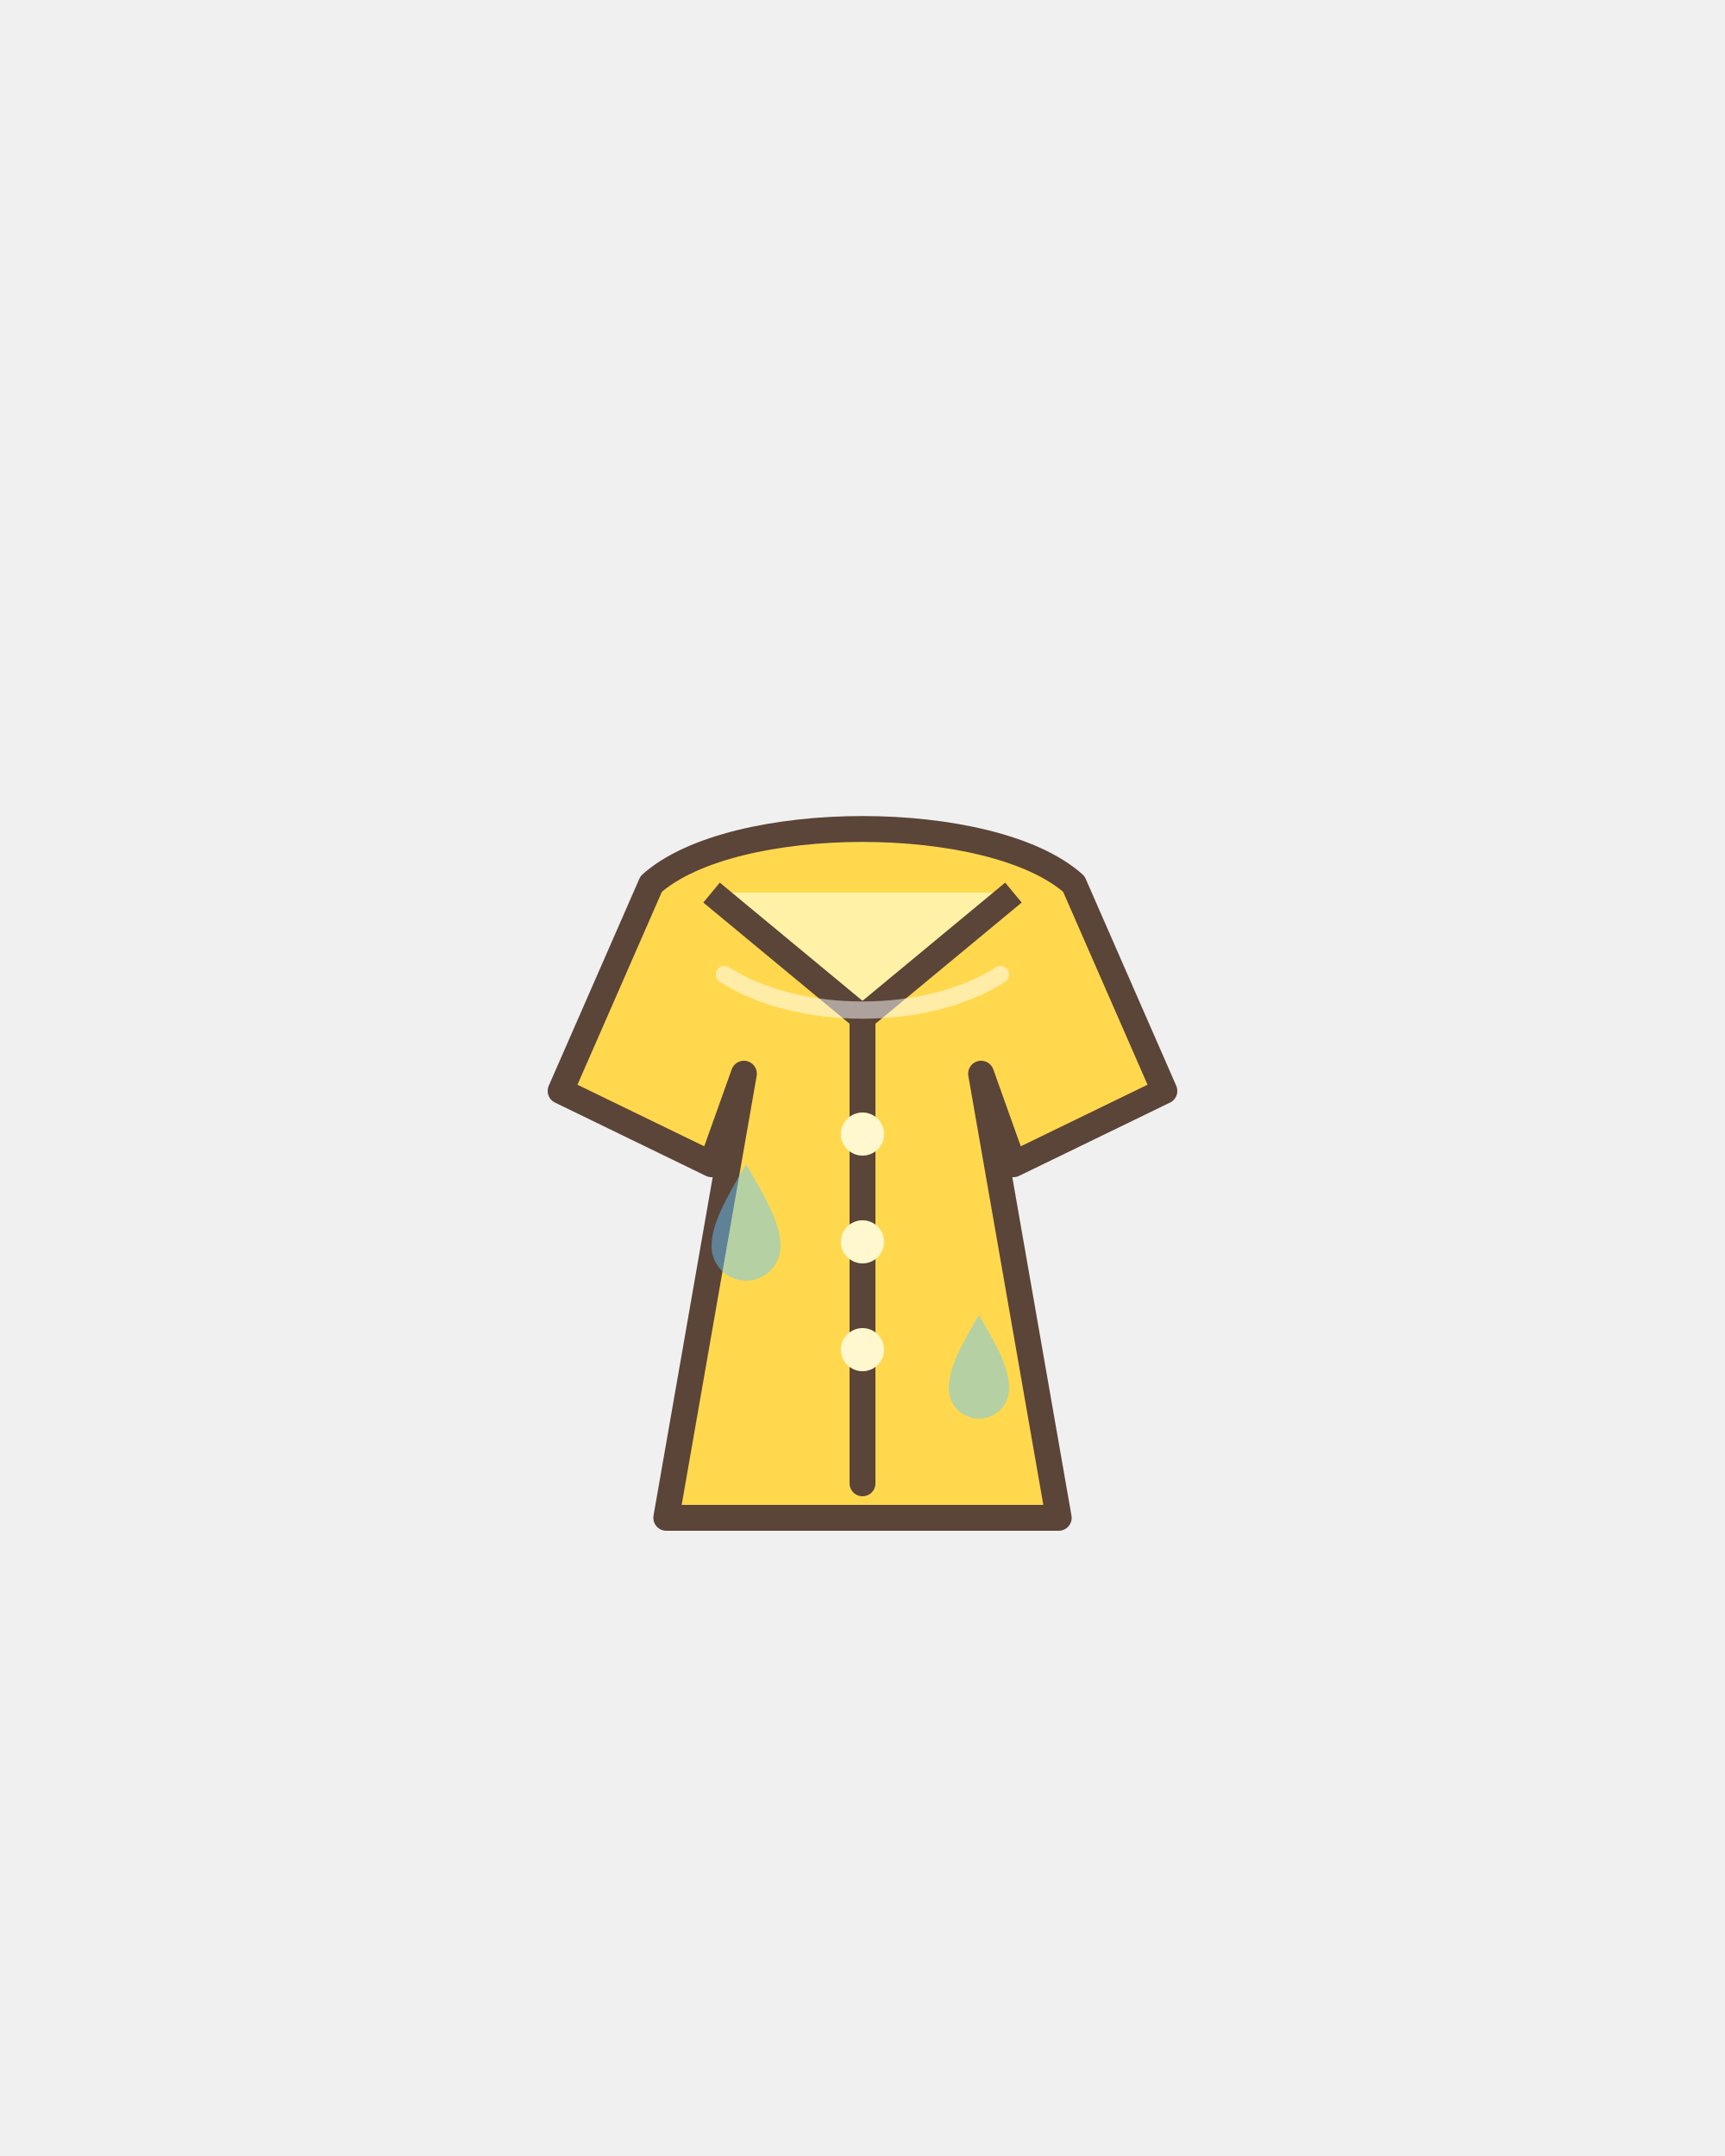
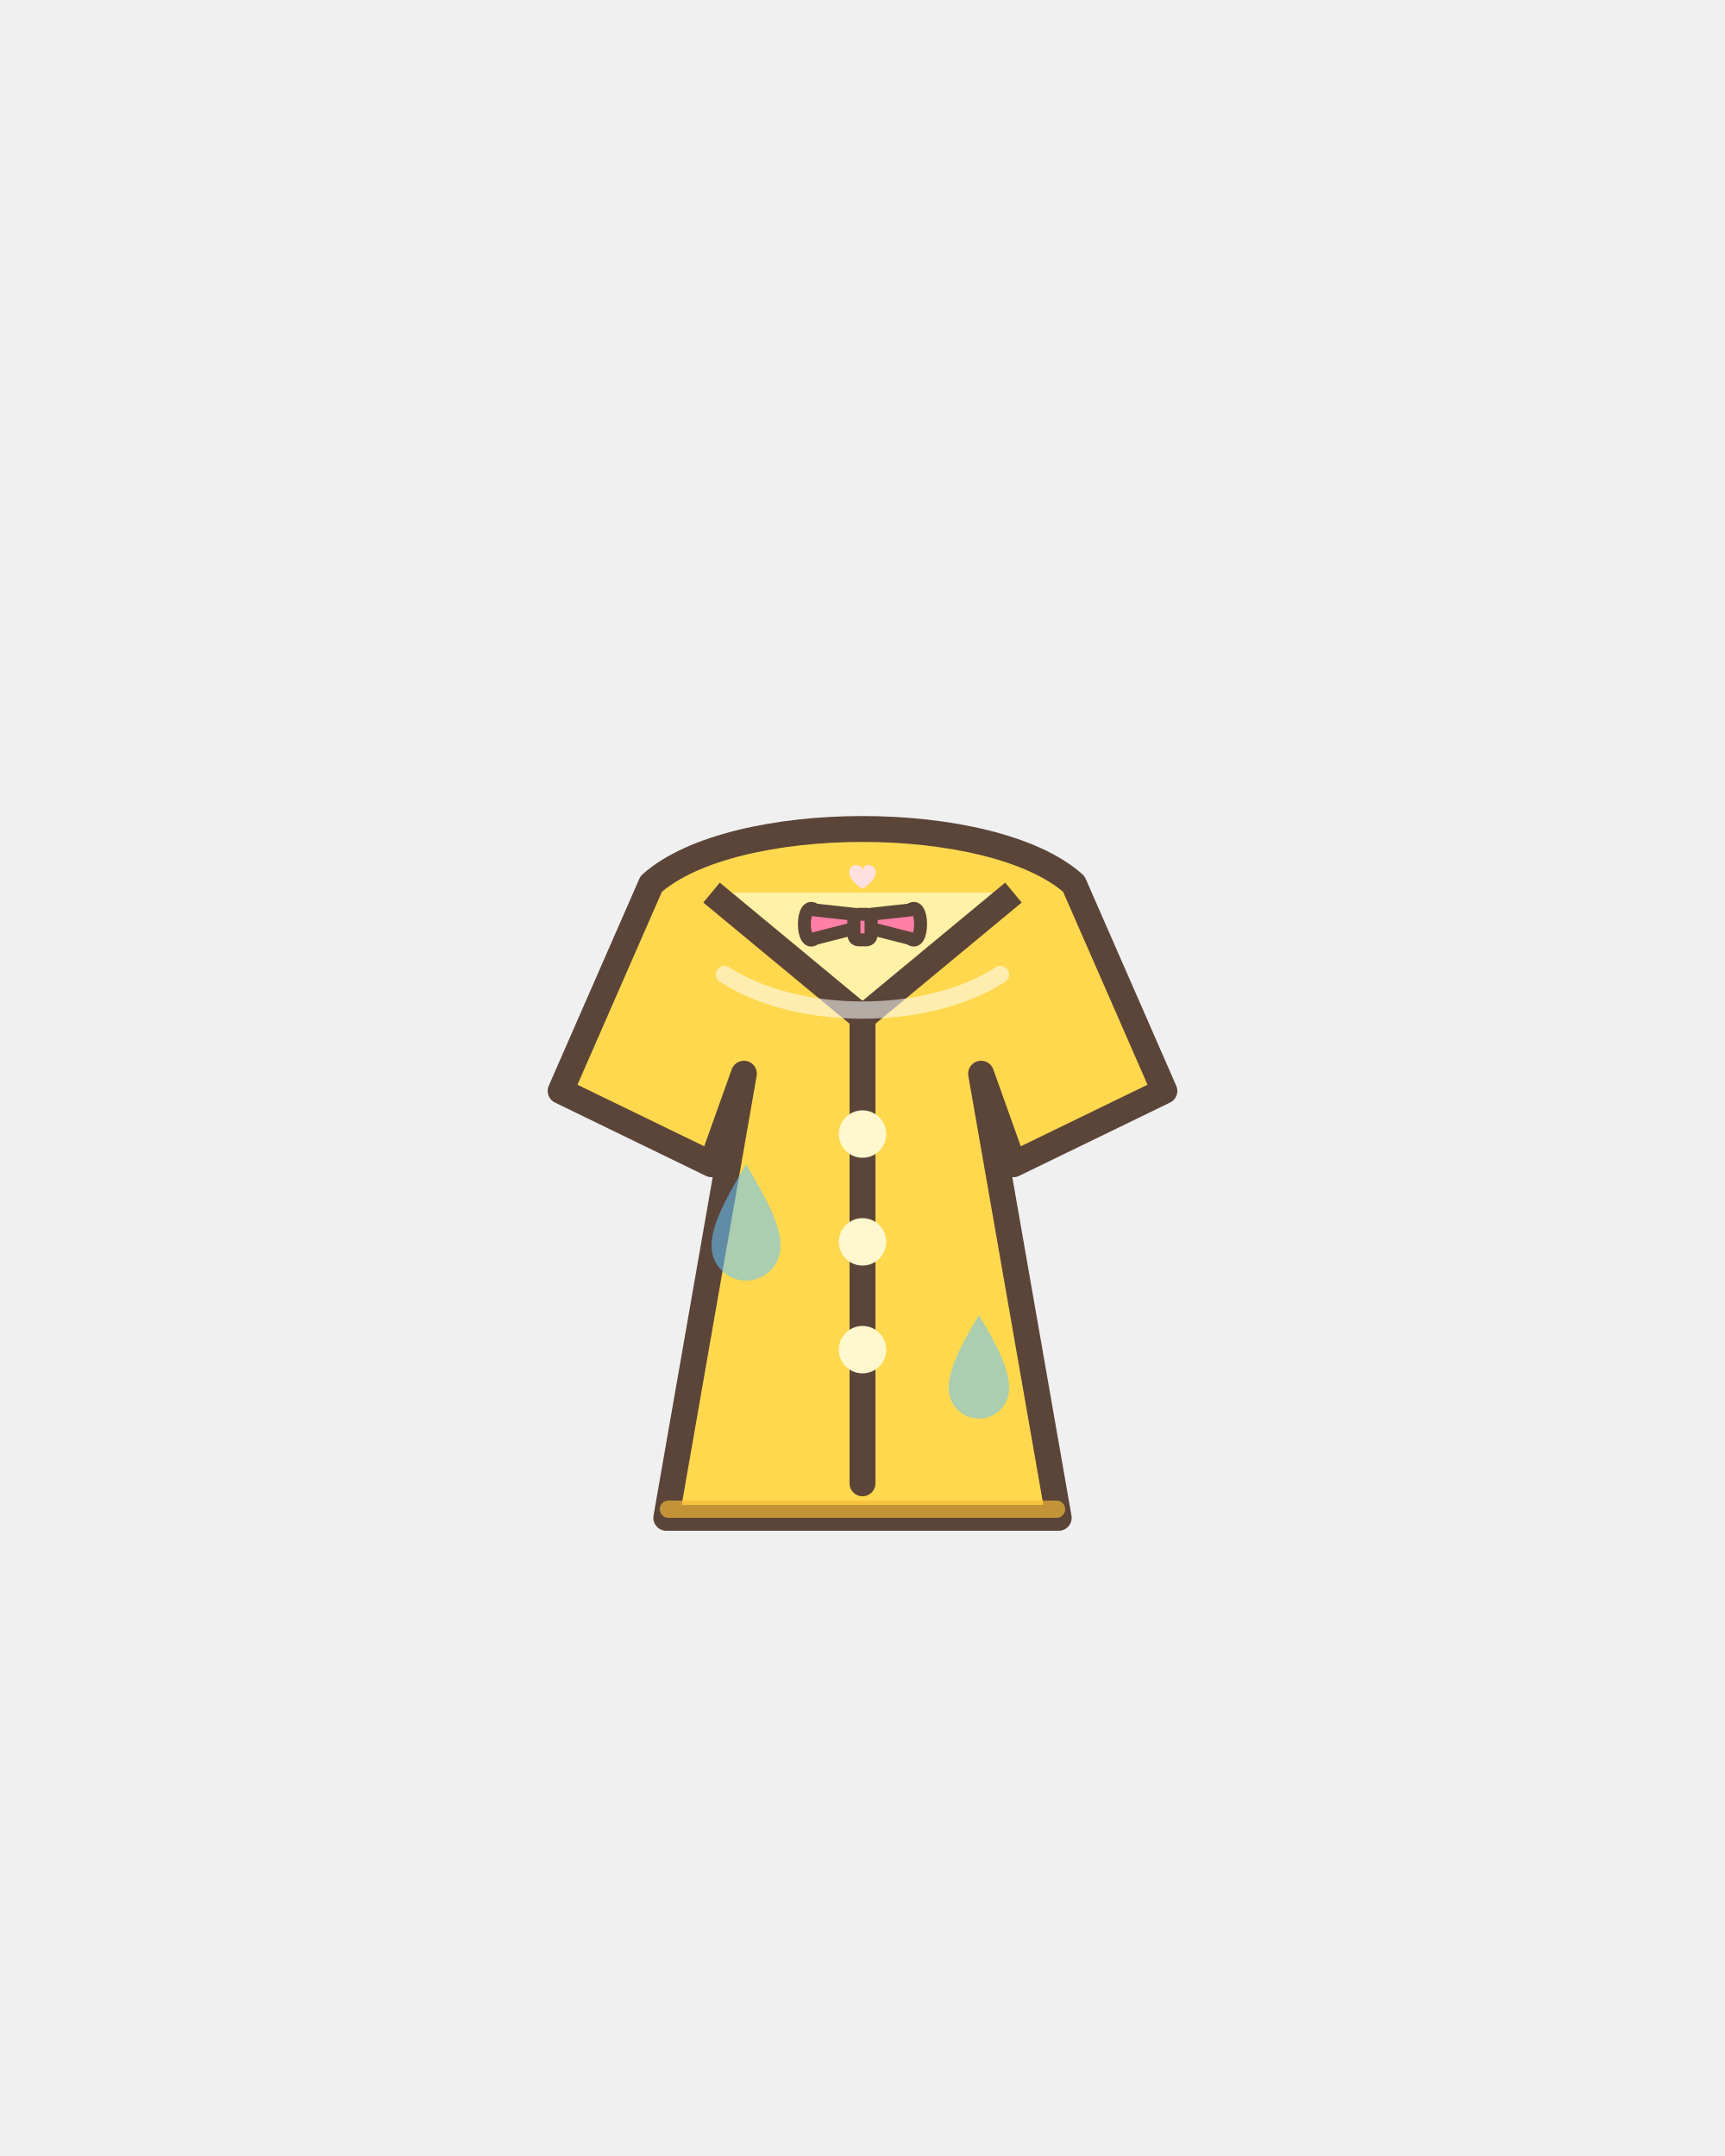
- <svg xmlns="http://www.w3.org/2000/svg" viewBox="0 0 800 1000" data-draw-bounds="260 398 540 714">
+ <svg xmlns="http://www.w3.org/2000/svg" viewBox="0 0 800 1000" data-draw-bounds="256 398 544 720">
  <g stroke="#5b4438" stroke-width="12" stroke-linejoin="round">
    <path d="M302 410c38-34 158-34 196 0l42 96-70 34-15-42 36 206H309l36-206-15 42-70-34z" fill="#ffd84e" />
    <path d="M330 414l70 58 70-58" fill="#fff2a6" />
    <path d="M400 470v218" fill="none" stroke-linecap="round" />
-     <path d="M336 452c34 22 94 22 128 0" fill="none" stroke="#ffffff" stroke-width="8" stroke-linecap="round" opacity=".5" />
+     <path d="M336 452c34 22 94 22 128 0" fill="none" stroke="#ffffff" stroke-width="8" stroke-linecap="round" opacity=".55" />
+     <path d="M310 700h180" fill="none" stroke="#f3b836" stroke-width="8" stroke-linecap="round" opacity=".68" />
  </g>
-   <circle cx="400" cy="526" r="10" fill="#fff8cf" />
-   <circle cx="400" cy="576" r="10" fill="#fff8cf" />
-   <circle cx="400" cy="626" r="10" fill="#fff8cf" />
-   <g fill="#65c7ff" opacity=".48">
+   <circle cx="400" cy="526" r="11" fill="#fff8cf" />
+   <circle cx="400" cy="576" r="11" fill="#fff8cf" />
+   <circle cx="400" cy="626" r="11" fill="#fff8cf" />
+   <g fill="#65c7ff" opacity=".55">
    <path d="M346 540c10 17 16 28 16 38a16 16 0 1 1-32 0c0-10 6-21 16-38z" />
    <path d="M454 610c9 15 14 25 14 34a14 14 0 1 1-28 0c0-9 5-19 14-34z" />
  </g>
+   <g stroke="#5b4438" stroke-width="6" stroke-linejoin="round">
+     <path d="M378 422.08c-6.6 -5.28 -6.6 18.48 0 13.2L396.04 430.66L396.04 424.06z" fill="#ff7fa6" />
+     <path d="M422 422.08c6.6 -5.28 6.6 18.48 0 13.2L403.96 430.66L403.96 424.06z" fill="#ff7fa6" />
+     <rect x="396.04" y="424.06" width="7.92" height="11.88" rx="2.2" fill="#ff7fa6" />
+   </g>
+   <path d="M400 412.24C391.6 407.2 393 401.25 397.34 401.25C399.16 401.25 400 402.65 400 404.26C400 402.65 400.84 401.25 402.66 401.25C407 401.25 408.4 407.2 400 412.24z" fill="#ffe1f1" opacity=".9" />
</svg>
